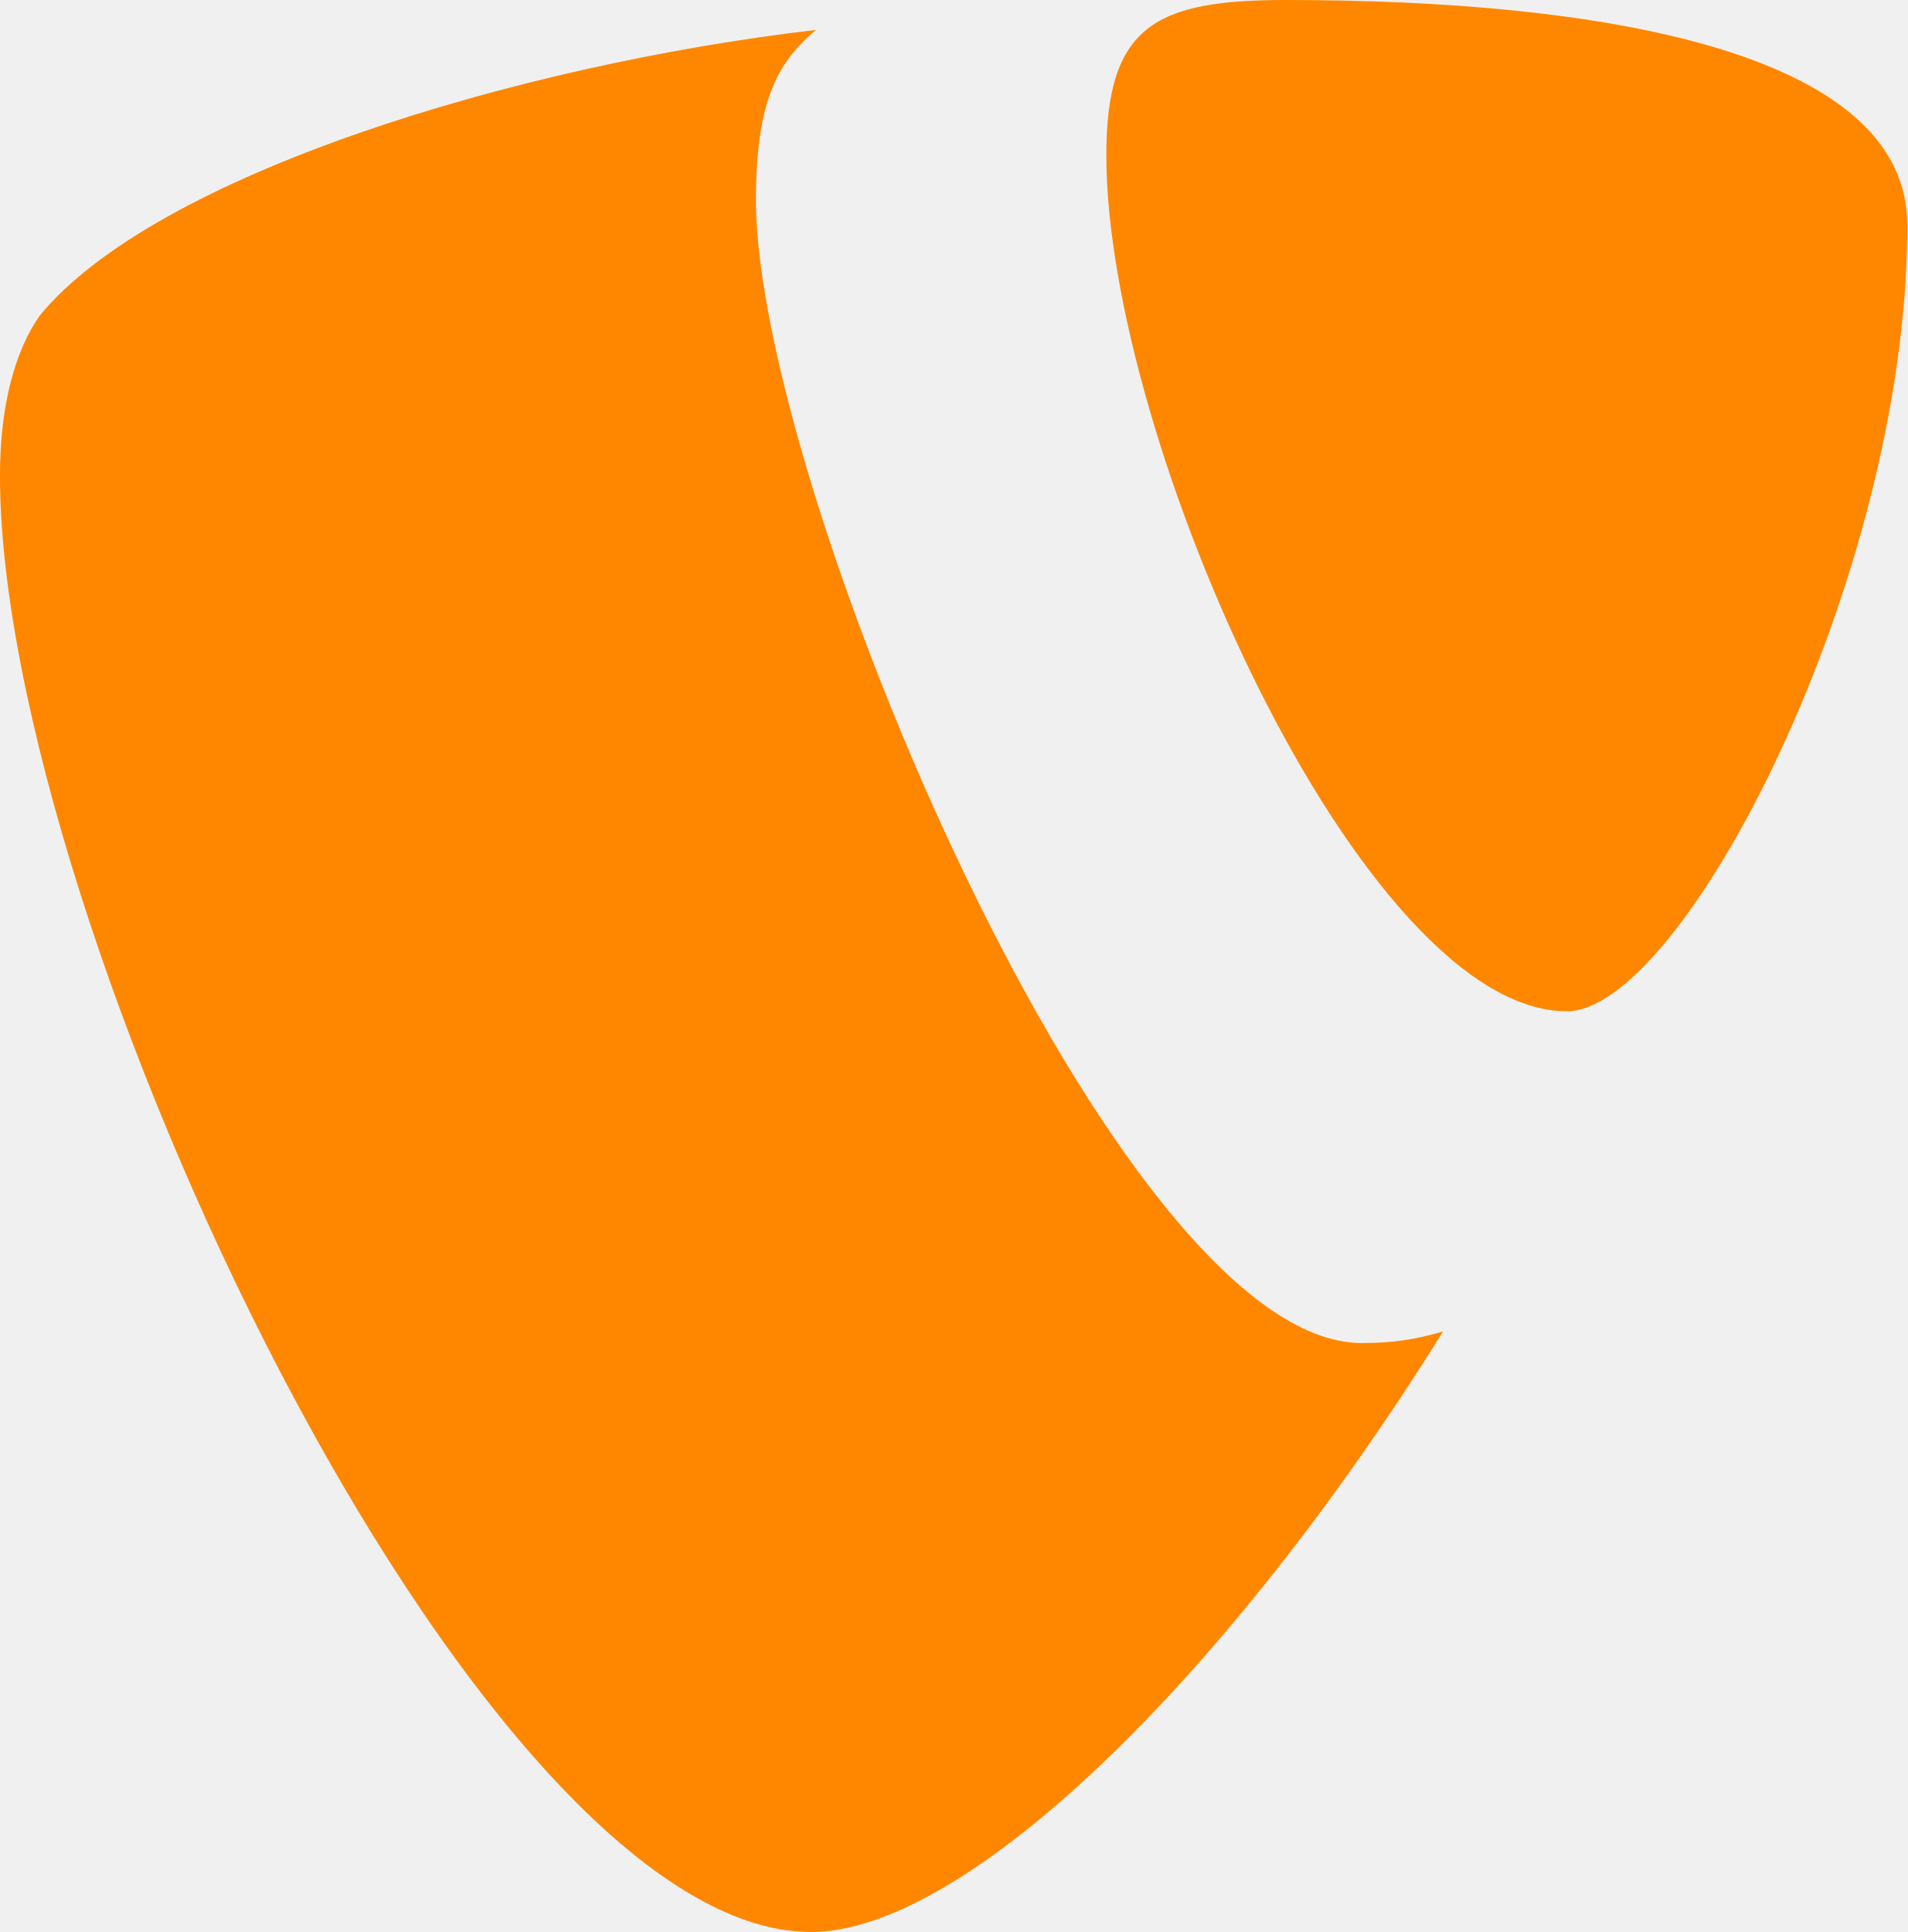
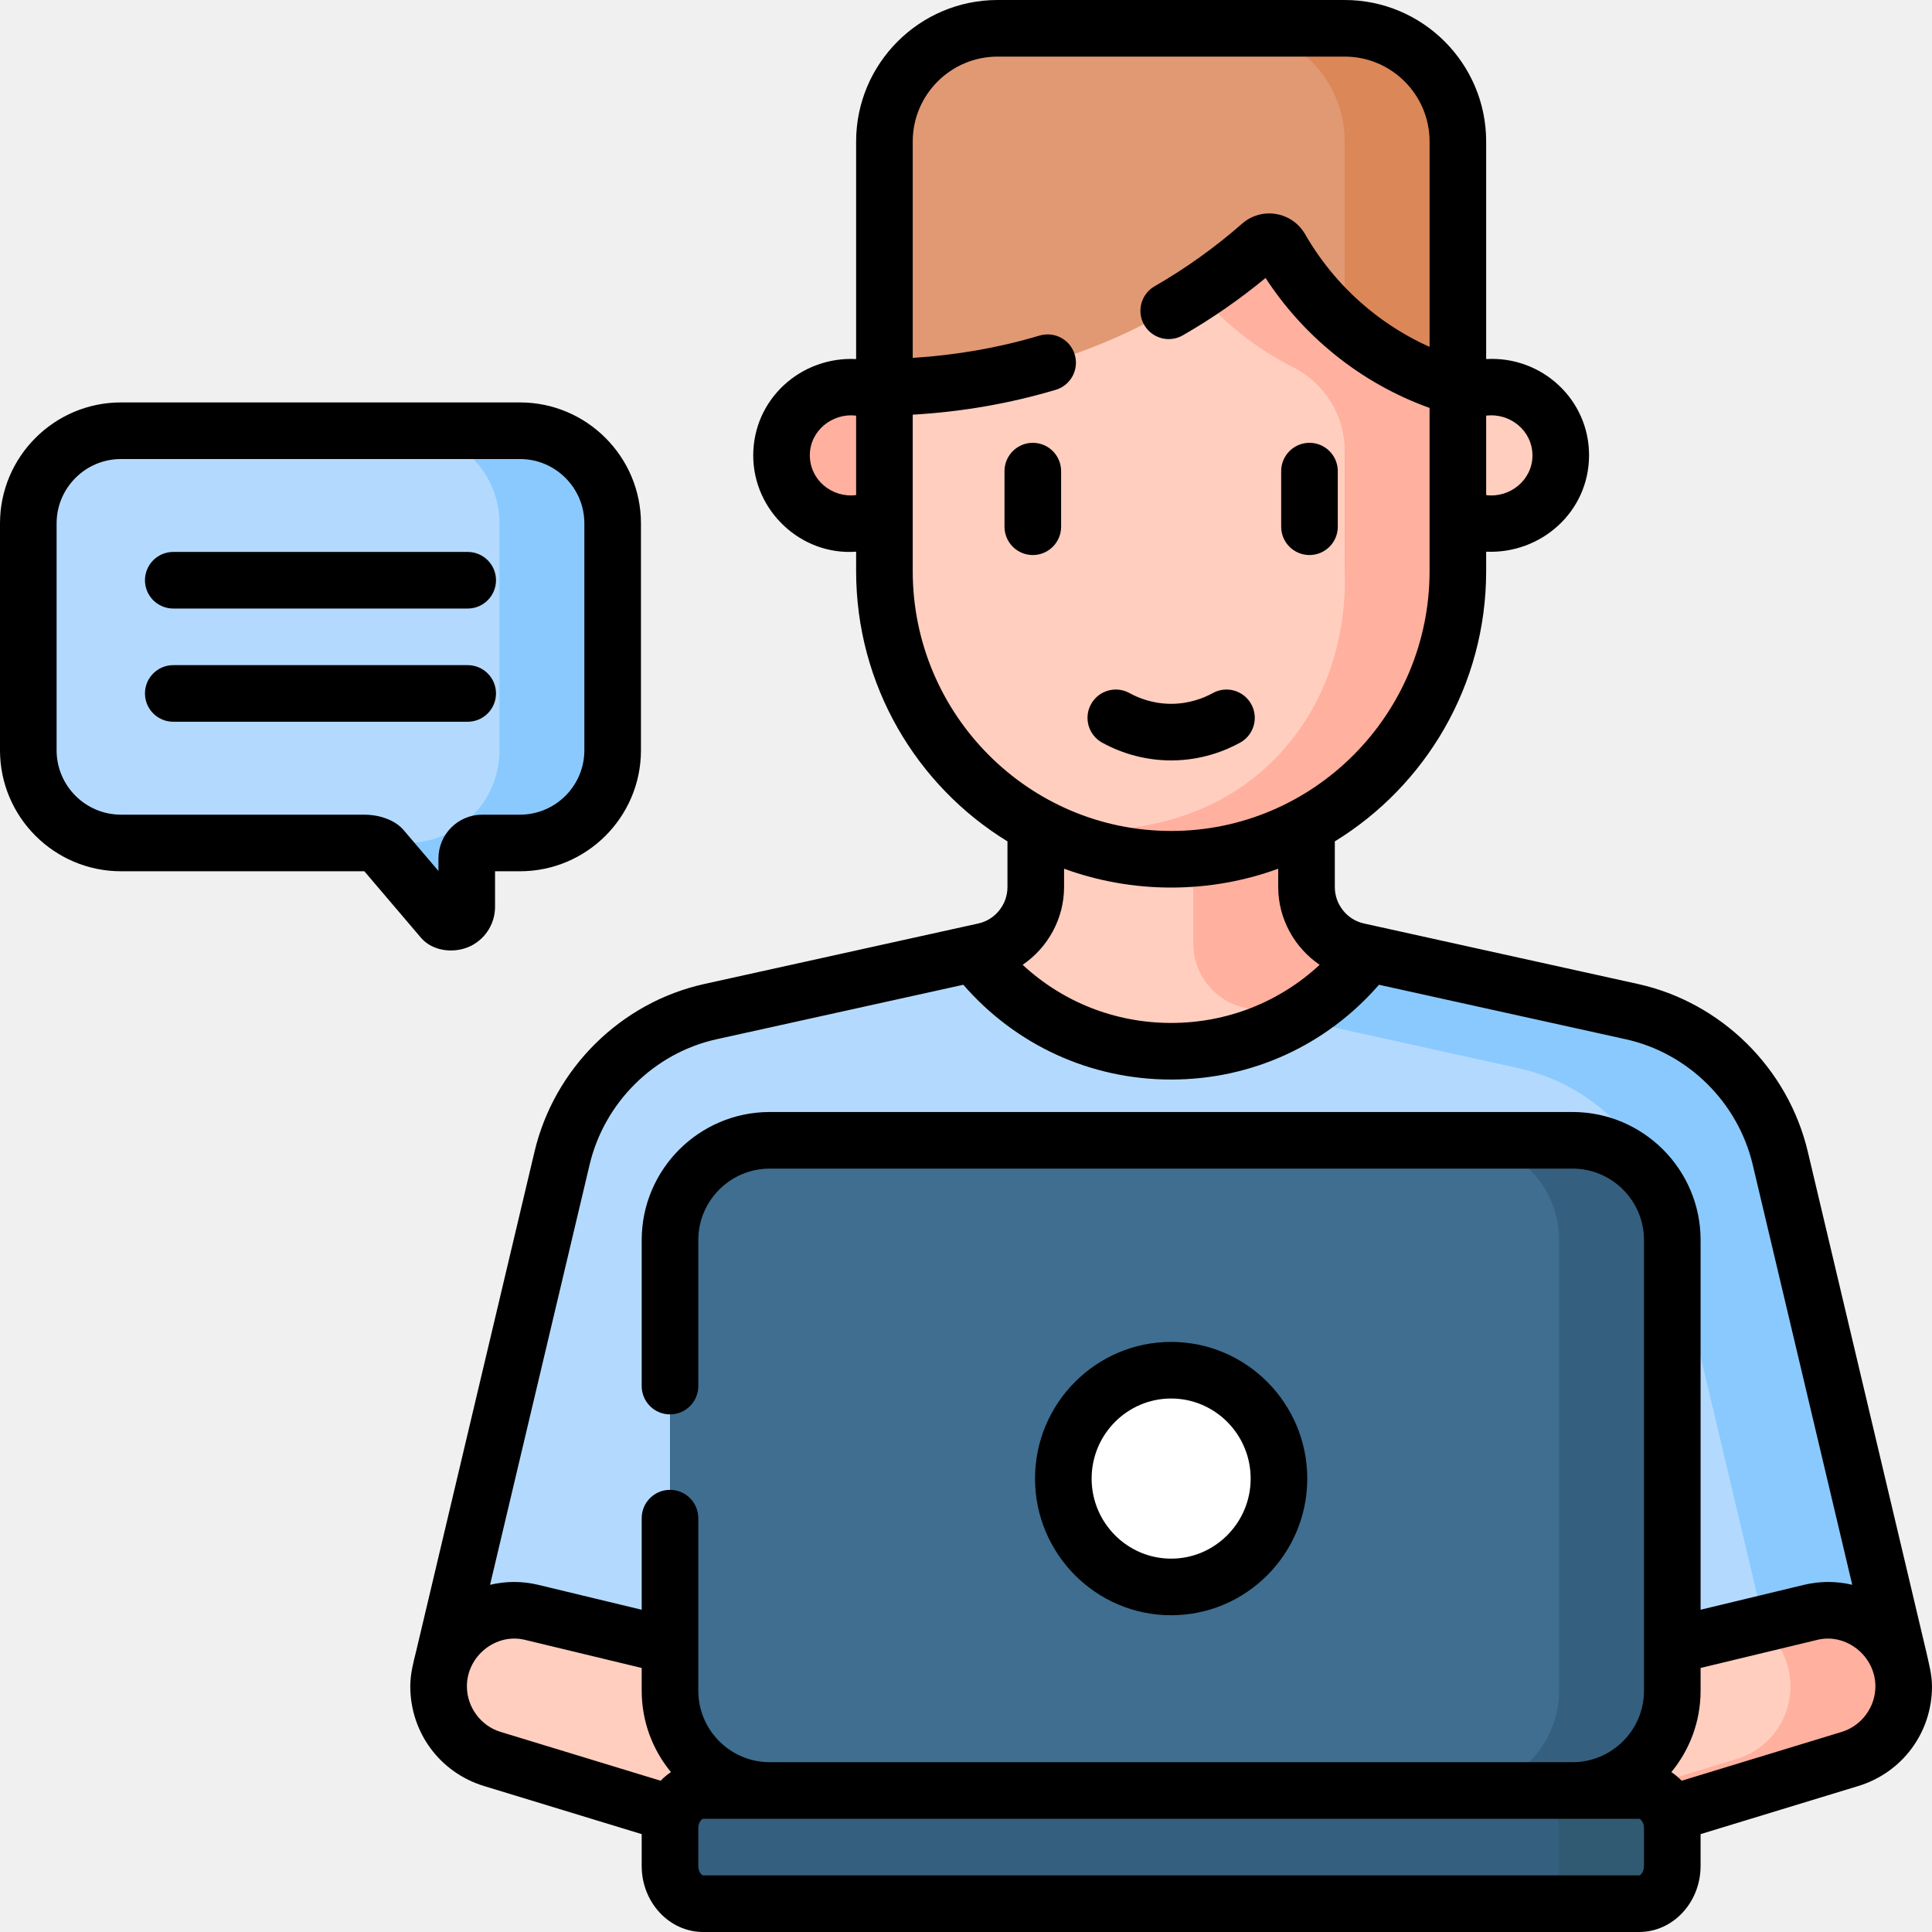
- <svg xmlns="http://www.w3.org/2000/svg" width="83.098" height="84.172" viewBox="43.201 42.122 83.098 84.172">
-   <path fill="#FF8700" d="M106.074 100.128c-1.247.368-2.242.506-3.549.506-10.689 0-26.389-37.359-26.389-49.793 0-4.577 1.083-6.104 2.613-7.415-13.084 1.527-28.784 6.329-33.806 12.433-1.085 1.529-1.743 3.926-1.743 6.98 0 19.41 20.718 63.455 35.332 63.455 6.765.001 18.164-11.112 27.542-26.166M99.25 42.122c13.52 0 27.049 2.18 27.049 9.812 0 15.483-9.819 34.246-14.832 34.246-8.942 0-20.065-24.867-20.065-37.301.001-5.67 2.181-6.757 7.848-6.757" />
+ <svg xmlns="http://www.w3.org/2000/svg" id="Capa_1" enable-background="new 0 0 512 512" height="512" viewBox="0 0 512 512" width="512">
+   <g>
+     <g>
+       <g>
+         <g>
+           <path d="m386.349 129.048h-151.967v-91.548c0-16.569 13.431-30 30-30h91.968c16.569 0 30 13.431 30 30v91.548z" fill="#e19974" />
+           <path d="m356.349 7.5h-30c16.569 0 30 13.431 30 30v91.548h30v-91.548c0-16.569-13.431-30-30-30z" fill="#dc8758" />
+           <g>
+             <path d="m451.279 439.334h51.87l-31.364-132.398c-4.609-19.458-19.889-34.549-39.325-38.843l-69.904-15.441-17.735-.604c-7.93-1.752-13.579-8.813-13.579-16.973v-52.931h-41.754v52.931c0 8.16-5.649 15.221-13.579 16.973l-17.735.604-69.904 15.441c-19.437 4.293-34.716 19.385-39.325 38.843l-31.364 132.398" fill="#b3dafe" />
+             <g>
+               <path d="m342.886 269.934 59.574 13.16c19.437 4.293 34.716 19.385 39.325 38.843l27.811 117.398h33.553l-31.364-132.398c-4.609-19.458-19.889-34.549-39.325-38.843l-69.904-15.441z" fill="#8ac9fe" />
+             </g>
+             <path d="m490.284 466.136-70.214 21.421-9.067-43.691 68.795-16.571c10.758-2.591 21.568 4.073 24.147 14.885 2.47 10.36-3.518 20.861-13.661 23.956z" fill="#ffcebf" />
+             <path d="m503.945 442.18c-2.578-10.812-13.389-17.476-24.146-14.885l-13.603 3.276c3.746 2.72 6.587 6.737 7.749 11.609 2.47 10.36-3.518 20.861-13.66 23.955l-42 12.814 1.786 8.608 70.214-21.421c10.142-3.095 16.13-13.596 13.66-23.956z" fill="#ffb09e" />
+           </g>
+           <g>
+             <path d="m130.449 466.136 70.214 21.421 9.067-43.691-68.795-16.571c-10.758-2.591-21.568 4.073-24.147 14.885-2.47 10.36 3.518 20.861 13.661 23.956z" fill="#ffcebf" />
+           </g>
+           <path d="m258.175 252.653c12.007 15.763 30.912 25.938 52.191 25.938s40.183-10.175 52.191-25.938l-17.735-.604c-7.93-1.752-13.579-8.813-13.579-16.973v-52.931h-56.754v52.931c0 8.16-5.649 15.221-13.579 16.973z" fill="#ffcebf" />
+           <path d="m329.821 267.048 13.065 2.886c7.651-4.394 14.341-10.285 19.67-17.282l-2.735-.604c-7.93-1.752-13.579-8.813-13.579-16.973v-52.931h-30v67.931c0 8.161 5.649 15.222 13.579 16.973z" fill="#ffb09e" />
+           <path d="m386.349 102.654c-6.503-1.875-17.202-5.857-27.996-14.587-9.473-7.662-15.429-16.077-19.001-22.275-1.085-1.883-3.609-2.309-5.241-.88-7.188 6.298-16.214 13.026-27.252 19.051-28.86 15.753-56.398 18.468-72.477 18.69v48.691c0 28.997 16.079 54.219 39.765 67.151 10.766 5.878 21.658 5.474 34.772 5.474 0 0 26.668.466 37.363-5.31 23.851-12.882 40.067-38.195 40.067-67.315z" fill="#ffcebf" />
+           <path d="m358.353 88.067c-9.494-7.679-15.456-16.115-19.025-22.316-1.078-1.872-3.59-2.263-5.215-.84-4.703 4.121-10.21 8.423-16.536 12.596 2.947 3.492 6.5 7.102 10.776 10.56 4.898 3.962 9.777 6.946 14.253 9.199 8.379 4.217 13.743 12.708 13.743 22.088v31.991c.227 4.806.888 29.179-17.45 48.692-25.253 26.872-62.596 19.055-64.411 18.643 7.411 3.883 17.322 7.695 29.295 8.748 2.279.201 4.476.287 6.581.285 41.965 0 75.984-34.191 75.984-76.369v-48.691c-6.502-1.874-17.201-5.856-27.995-14.586z" fill="#ffb09e" />
+           <path d="m395.637 138.705h-9.288v-36.05h9.288c9.93 0 17.98 8.05 17.98 17.98v.091c0 9.929-8.05 17.979-17.98 17.979z" fill="#ffcebf" />
+           <path d="m225.094 138.705h9.288v-36.05h-9.288c-9.93 0-17.98 8.05-17.98 17.98v.091c0 9.929 8.05 17.979 17.98 17.979z" fill="#ffb09e" />
+           <g>
+             <g>
+               <g>
+                 <path d="m186.348 474.5h248.035c4.856 0 8.792 4.477 8.792 10v10c0 5.523-3.936 10-8.792 10h-248.035c-4.856 0-8.792-4.477-8.792-10v-10c0-5.523 3.937-10 8.792-10z" fill="#355f7f" />
+                 <path d="m434.383 474.5h-30c4.855 0 8.792 4.477 8.792 10v10c0 5.523-3.936 10-8.792 10h30c4.855 0 8.792-4.477 8.792-10v-10c0-5.523-3.937-10-8.792-10z" fill="#305972" />
+                 <g>
+                   <path d="m416.733 474.5h-212.735c-14.603 0-26.442-11.838-26.442-26.442v-119.423c0-14.603 11.838-26.442 26.442-26.442h212.734c14.603 0 26.442 11.838 26.442 26.442v119.423c.001 14.604-11.838 26.442-26.441 26.442z" fill="#3f6e90" />
+                 </g>
+                 <path d="m416.733 302.193h-30c14.604 0 26.442 11.838 26.442 26.442v119.423c0 14.604-11.838 26.442-26.442 26.442h30c14.604 0 26.442-11.838 26.442-26.442v-119.423c0-14.604-11.839-26.442-26.442-26.442z" fill="#355f7f" />
+               </g>
+             </g>
+             <ellipse cx="310.366" cy="391.838" fill="#fff" rx="28.573" ry="28.718" />
+           </g>
+         </g>
+       </g>
+       <g>
+         <path d="m137.794 223.393h-10.005c-2.261 0-4.095 1.833-4.095 4.095v12.822c0 3.27-3.645 5.221-6.366 3.407l-16.138-18.948c-1.345-.897-2.926-1.375-4.542-1.375h-64.581c-13.568 0-24.567-10.999-24.567-24.567v-60.113c0-13.568 10.999-24.567 24.567-24.567h105.727c13.568 0 24.567 10.999 24.567 24.567v60.113c0 13.567-10.999 24.566-24.567 24.566z" fill="#b3dafe" />
+         <path d="m137.794 114.146h-30c13.568 0 24.567 10.999 24.567 24.567v60.113c0 13.568-10.999 24.567-24.567 24.567h-10.005c-.165 0-.322.03-.482.049 1.384.112 2.723.553 3.884 1.327l16.138 18.948c2.721 1.814 6.366-.137 6.366-3.407v-12.822c0-2.261 1.833-4.094 4.094-4.094h10.005c13.568 0 24.567-10.999 24.567-24.567v-60.113c0-13.569-10.999-24.568-24.567-24.568z" fill="#8ac9fe" />
+       </g>
+     </g>
+     <path d="m125.07 250.533c3.777-2.021 6.124-5.939 6.124-10.223v-9.416h6.6c17.682 0 32.067-14.385 32.067-32.067v-60.113c0-17.682-14.386-32.067-32.067-32.067h-105.727c-17.681-.001-32.067 14.385-32.067 32.066v60.113c0 17.682 14.386 32.067 32.067 32.067h64.488l15.063 17.687c3.24 3.715 9.247 4.203 13.452 1.953zm-28.422-34.639h-64.581c-9.411 0-17.067-7.656-17.067-17.067v-60.113c0-9.411 7.656-17.067 17.067-17.067h105.727c9.411 0 17.067 7.656 17.067 17.067v60.113c0 9.411-7.656 17.067-17.067 17.067h-10.005c-6.394 0-11.595 5.201-11.595 11.594v3.33l-9.294-10.913c-2.418-2.772-6.686-3.999-10.252-4.011zm413.8 221.707-31.36-132.39c-5.238-22.109-22.904-39.555-45.011-44.445l-72.641-16.04c-4.46-.984-7.696-5.041-7.696-9.646v-12.102c24.032-14.741 40.109-41.335 40.109-71.633v-5.141c14.526.647 27.268-10.552 27.268-25.571 0-14.82-12.573-26.333-27.268-25.479v-57.654c0-20.678-16.822-37.5-37.5-37.5h-91.968c-20.678 0-37.5 16.822-37.5 37.5v57.654c-14.654-.731-27.268 10.615-27.268 25.57 0 14.536 12.573 26.534 27.268 25.48v5.141c0 30.298 16.077 56.892 40.108 71.633v12.102c0 4.605-3.236 8.662-7.697 9.646l-72.644 16.041c-22.098 4.888-39.76 22.333-44.997 44.443l-31.37 132.39c-.758 3.023-1.552 6.046-1.552 9.279 0 12.238 7.847 22.86 19.531 26.434l41.795 12.75v8.436c0 9.649 7.309 17.5 16.292 17.5h248.034c8.983 0 16.292-7.851 16.292-17.5v-8.437l41.799-12.751c11.681-3.571 19.528-14.186 19.528-26.411 0-3.096-.882-6.287-1.552-9.299zm-116.598-327.447c6.342-.784 12.268 3.971 12.268 10.57 0 6.416-5.91 11.308-12.268 10.48zm-166.968 21.051c-6.379.799-12.268-3.976-12.268-10.571 0-6.471 5.967-11.269 12.268-10.479zm15 20.14v-41.453c12.957-.738 25.672-2.946 37.892-6.585 3.97-1.182 6.229-5.359 5.048-9.329-1.182-3.969-5.355-6.228-9.329-5.047-10.834 3.226-22.111 5.193-33.61 5.912v-57.343c0-12.407 10.094-22.5 22.5-22.5h91.968c12.406 0 22.5 10.093 22.5 22.5v54.429c-5.636-2.529-10.921-5.763-15.78-9.693-6.94-5.614-12.733-12.406-17.22-20.189-1.646-2.854-4.45-4.799-7.695-5.337-3.239-.538-6.515.396-8.985 2.562-7.185 6.295-14.985 11.875-23.184 16.586-3.592 2.063-4.83 6.648-2.767 10.239 2.063 3.592 6.648 4.83 10.239 2.767 7.678-4.412 15.036-9.511 21.93-15.194 5 7.675 11.123 14.464 18.249 20.229 7.606 6.152 16.067 10.918 25.213 14.208v43.239c0 37.974-30.722 68.869-68.484 68.869-37.763-.001-68.485-30.896-68.485-68.87zm107.839 104.339c-10.655 9.888-24.543 15.407-39.356 15.407s-28.701-5.519-39.356-15.407c6.665-4.537 10.981-12.202 10.981-20.603v-4.862c8.863 3.228 18.417 4.995 28.375 4.995s19.512-1.767 28.375-4.995v4.861c0 8.402 4.316 16.066 10.981 20.604zm-174.645 216.228-42.432-12.944c-5.248-1.605-8.913-6.576-8.913-12.088 0-8 7.677-14.212 15.443-12.289l30.883 7.437v6.03c0 8.183 2.911 15.699 7.752 21.567-.987.657-1.9 1.428-2.733 2.287zm260.599 22.588c0 1.556-.897 2.5-1.292 2.5h-248.034c-.395 0-1.292-.944-1.292-2.5v-10c0-1.556.897-2.5 1.292-2.5h248.034c.395 0 1.292.944 1.292 2.5zm-258.118-119.674c4.143 0 7.5-3.358 7.5-7.5v-38.691c0-10.445 8.497-18.942 18.941-18.942h212.734c10.445 0 18.942 8.497 18.942 18.942v119.423c0 10.444-8.497 18.942-18.942 18.942h-212.734c-10.444 0-18.941-8.498-18.941-18.942v-45.732c0-4.142-3.357-7.5-7.5-7.5s-7.5 3.358-7.5 7.5v24.273l-27.364-6.589c-4.284-1.036-8.655-1.021-12.823-.018l26.378-111.323c3.92-16.548 17.125-29.602 33.639-33.255l65.401-14.442c13.92 16.021 33.73 25.119 55.078 25.119s41.157-9.098 55.078-25.119l65.397 14.44c16.522 3.655 29.731 16.709 33.652 33.256l26.37 111.323c-4.166-1.002-8.536-1.017-12.818.017l-27.369 6.59v-97.964c0-18.716-15.227-33.942-33.942-33.942h-212.736c-18.716 0-33.941 15.226-33.941 33.942v38.691c0 4.143 3.357 7.501 7.5 7.501zm310.535 84.14-42.436 12.946c-.833-.859-1.746-1.63-2.733-2.287 4.841-5.868 7.752-13.384 7.752-21.567v-6.031l30.887-7.438c7.7-1.917 15.438 4.286 15.438 12.31 0 5.501-3.665 10.464-8.908 12.067zm-442.175-297.696h78.027c4.143 0 7.5-3.358 7.5-7.5s-3.357-7.5-7.5-7.5h-78.027c-4.143 0-7.5 3.358-7.5 7.5s3.357 7.5 7.5 7.5zm85.527 22.5c0-4.142-3.357-7.5-7.5-7.5h-78.027c-4.143 0-7.5 3.358-7.5 7.5s3.357 7.5 7.5 7.5h78.027c4.143 0 7.5-3.358 7.5-7.5zm197.206 13.035c3.627-2 4.946-6.561 2.947-10.188-2-3.627-6.561-4.947-10.189-2.947-2.37 1.307-6.195 2.849-11.043 2.849-.079 0-.159 0-.239-.001-4.75-.05-8.497-1.577-10.804-2.848-3.628-2.001-8.189-.68-10.189 2.947-1.999 3.627-.68 8.189 2.947 10.189 5.588 3.082 11.921 4.713 18.286 4.713 8.031-.001 14.363-2.553 18.284-4.714zm-18.285 231.251c19.891 0 36.073-16.247 36.073-36.218s-16.183-36.218-36.073-36.218-36.073 16.247-36.073 36.218 16.183 36.218 36.073 36.218zm0-57.436c11.62 0 21.073 9.518 21.073 21.218s-9.453 21.218-21.073 21.218-21.073-9.518-21.073-21.218 9.453-21.218 21.073-21.218zm-36.66-253.267c-4.143 0-7.5 3.358-7.5 7.5v14.738c0 4.142 3.357 7.5 7.5 7.5s7.5-3.358 7.5-7.5v-14.738c0-4.143-3.357-7.5-7.5-7.5zm73.321 29.738c4.143 0 7.5-3.358 7.5-7.5v-14.738c0-4.142-3.357-7.5-7.5-7.5s-7.5 3.358-7.5 7.5v14.738c0 4.142 3.358 7.5 7.5 7.5z" />
+   </g>
</svg>
